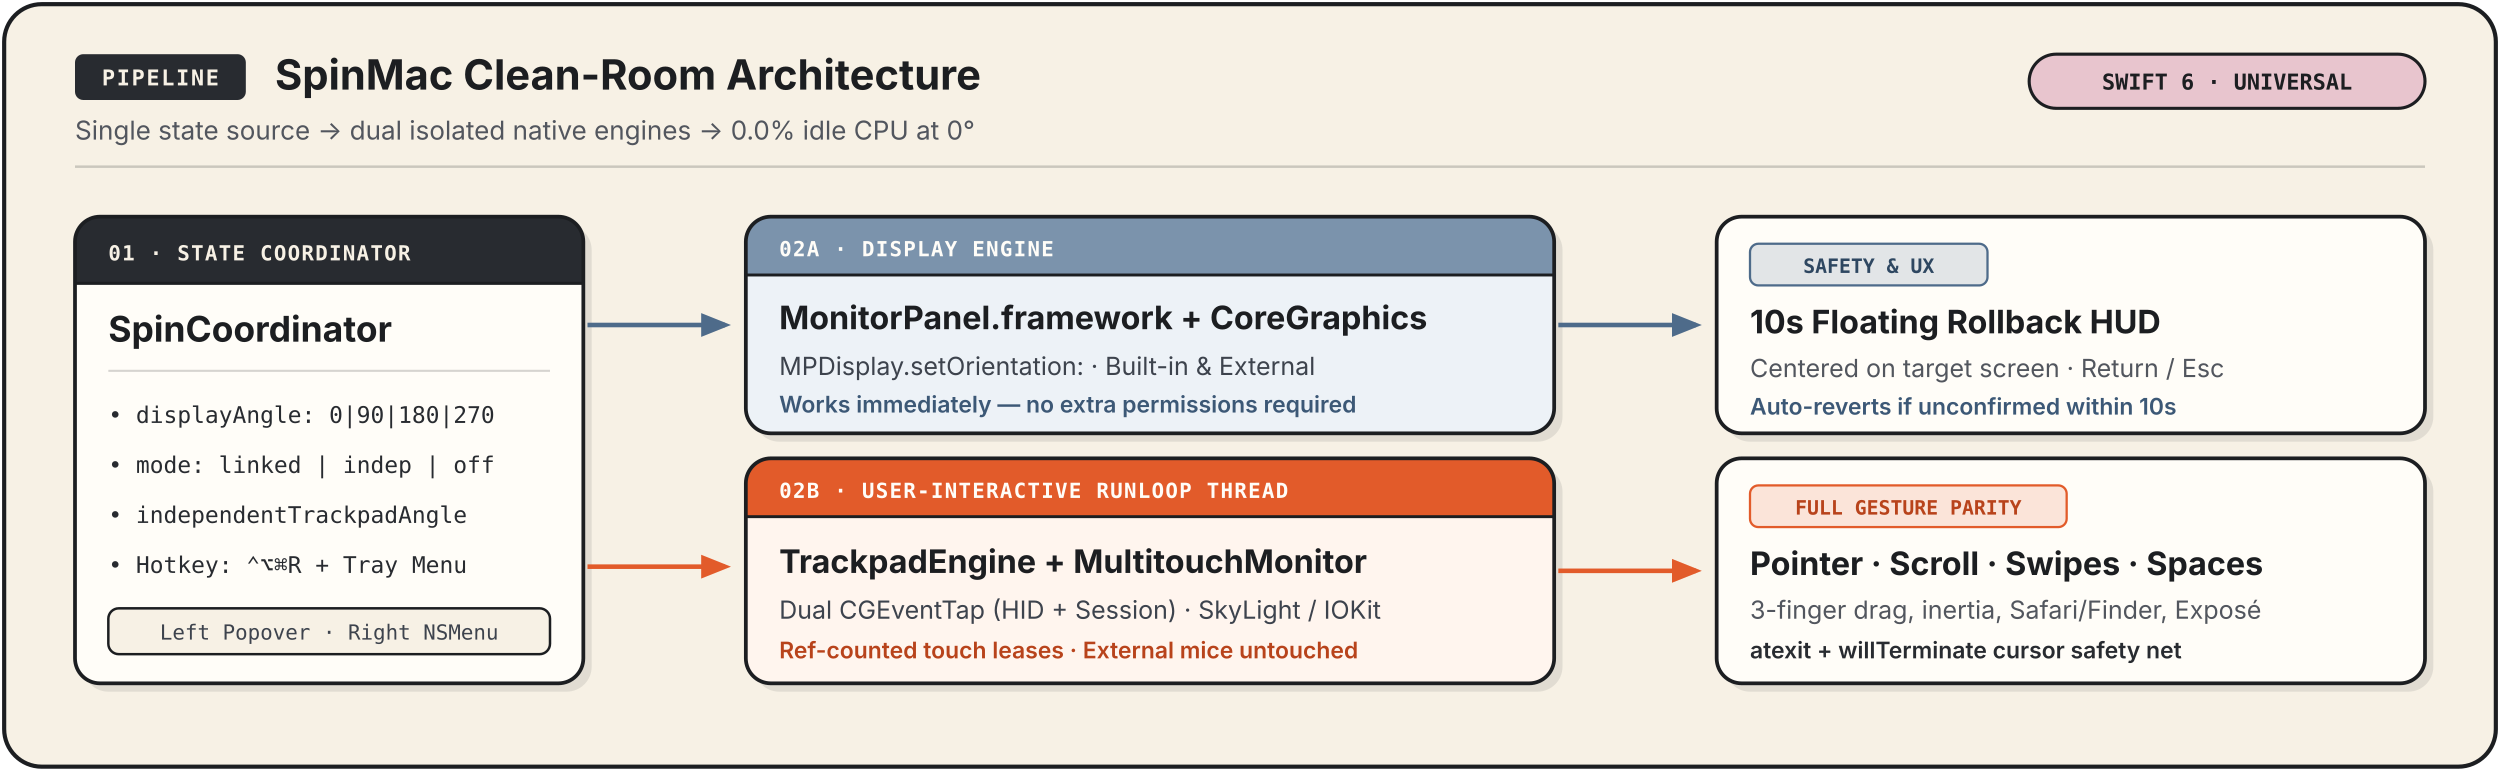
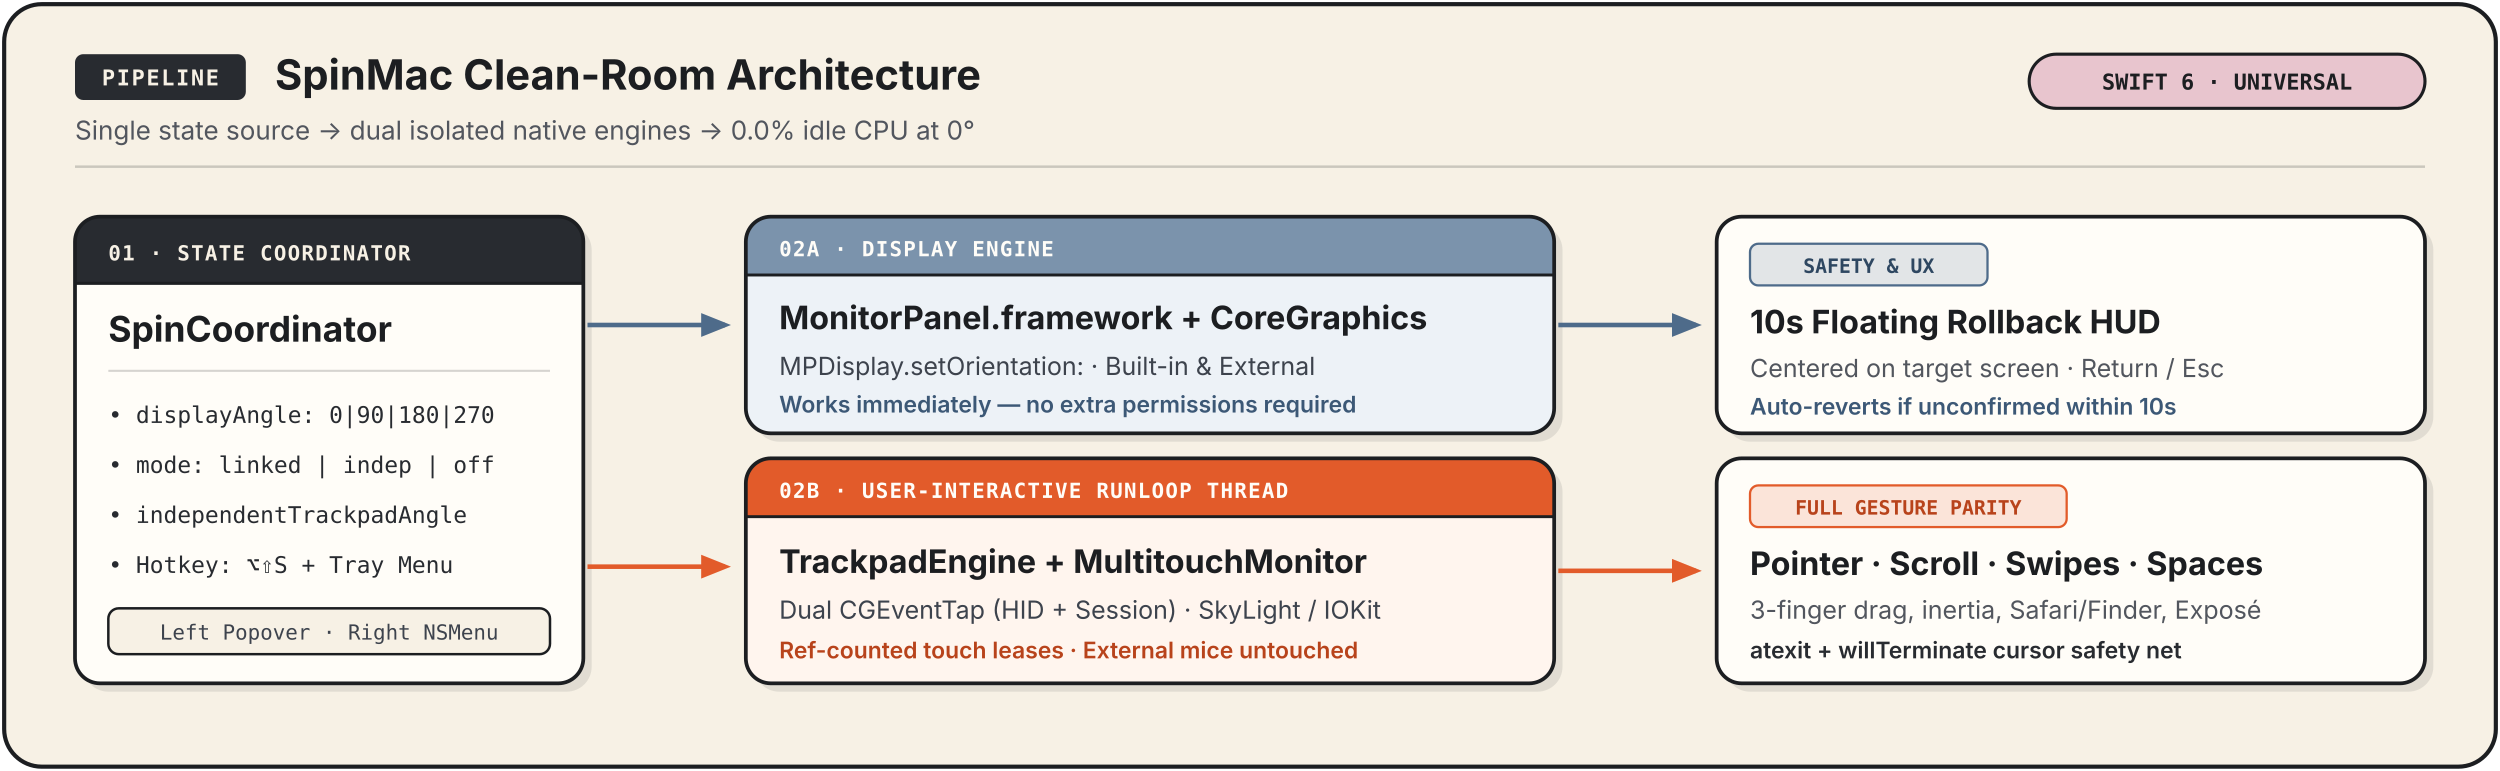
<svg xmlns="http://www.w3.org/2000/svg" viewBox="0 0 1200 370" width="1200" height="370" role="img" aria-label="SpinMac Clean-Room Pipeline Architecture">
  <defs>
    <marker id="arrowDenim" viewBox="0 0 10 10" refX="8" refY="5" markerWidth="6.5" markerHeight="6.5" orient="auto-start-reverse">
      <path d="M 0 1 L 10 5 L 0 9 z" fill="#4E6B8A" />
    </marker>
    <marker id="arrowAccent" viewBox="0 0 10 10" refX="8" refY="5" markerWidth="6.5" markerHeight="6.5" orient="auto-start-reverse">
      <path d="M 0 1 L 10 5 L 0 9 z" fill="#E25B2A" />
    </marker>
    <clipPath id="clipCard1">
      <rect width="244" height="224" rx="12" />
    </clipPath>
    <clipPath id="clipCard2A">
      <rect width="388" height="104" rx="12" />
    </clipPath>
    <clipPath id="clipCard2B">
      <rect width="388" height="108" rx="12" />
    </clipPath>
  </defs>
  <rect x="2" y="2" width="1196" height="366" rx="18" fill="#F7F1E5" stroke="#1C1E21" stroke-width="2" />
  <line x1="36" y1="80" x2="1164" y2="80" stroke="#1C1E21" stroke-width="1.2" stroke-opacity="0.20" />
  <rect x="36" y="26" width="82" height="22" rx="4" fill="#282B30" />
  <text x="77" y="41" text-anchor="middle" fill="#F7F1E5" font-family="'SF Mono', ui-monospace, monospace" font-size="10.5" font-weight="700" letter-spacing="0.8">PIPELINE</text>
  <text x="132" y="43" fill="#1C1E21" font-family="-apple-system, BlinkMacSystemFont, 'SF Pro Display', sans-serif" font-size="20" font-weight="700">SpinMac Clean-Room Architecture</text>
  <text x="36" y="67" fill="#52565E" font-family="-apple-system, BlinkMacSystemFont, 'SF Pro Text', sans-serif" font-size="12.5">Single state source → dual isolated native engines → 0.0% idle CPU at 0°</text>
  <rect x="974" y="26" width="190" height="26" rx="13" fill="#E8C5CE" stroke="#1C1E21" stroke-width="1.5" />
  <text x="1069" y="43" text-anchor="middle" fill="#1C1E21" font-family="'SF Mono', ui-monospace, monospace" font-size="10.5" font-weight="700">SWIFT 6 · UNIVERSAL</text>
  <g transform="translate(36, 104)">
    <rect x="4" y="4" width="244" height="224" rx="12" fill="#1C1E21" fill-opacity="0.10" />
    <g clip-path="url(#clipCard1)">
      <rect width="244" height="224" fill="#FFFDF8" />
      <rect width="244" height="32" fill="#282B30" />
      <line x1="0" y1="32" x2="244" y2="32" stroke="#1C1E21" stroke-width="1.5" />
    </g>
    <rect width="244" height="224" rx="12" fill="none" stroke="#1C1E21" stroke-width="1.8" />
    <text x="16" y="21" fill="#F7F1E5" font-family="'SF Mono', ui-monospace, monospace" font-size="10" font-weight="700" letter-spacing="0.6">01 · STATE COORDINATOR</text>
    <text x="16" y="60" fill="#1C1E21" font-family="-apple-system, sans-serif" font-size="17" font-weight="700">SpinCoordinator</text>
    <line x1="16" y1="74" x2="228" y2="74" stroke="#1C1E21" stroke-width="1" stroke-opacity="0.18" />
    <text x="16" y="99" fill="#282B30" font-family="'SF Mono', ui-monospace, monospace" font-size="11">• displayAngle: 0|90|180|270</text>
    <text x="16" y="123" fill="#282B30" font-family="'SF Mono', ui-monospace, monospace" font-size="11">• mode: linked | indep | off</text>
    <text x="16" y="147" fill="#282B30" font-family="'SF Mono', ui-monospace, monospace" font-size="11">• independentTrackpadAngle</text>
-     <text x="16" y="171" fill="#282B30" font-family="'SF Mono', ui-monospace, monospace" font-size="11">• Hotkey: ⌃⌥⌘R + Tray Menu</text>
+     <text x="16" y="171" fill="#282B30" font-family="'SF Mono', ui-monospace, monospace" font-size="11">• Hotkey: ⌥⇧S + Tray Menu</text>
    <rect x="16" y="188" width="212" height="22" rx="5" fill="#F7F1E5" stroke="#1C1E21" stroke-width="1.2" />
    <text x="122" y="203" text-anchor="middle" fill="#3D434D" font-family="'SF Mono', ui-monospace, monospace" font-size="10">Left Popover · Right NSMenu</text>
  </g>
  <path d="M 282 156 L 348 156" fill="none" stroke="#4E6B8A" stroke-width="2.2" marker-end="url(#arrowDenim)" />
  <path d="M 282 272 L 348 272" fill="none" stroke="#E25B2A" stroke-width="2.2" marker-end="url(#arrowAccent)" />
  <g transform="translate(358, 104)">
    <rect x="4" y="4" width="388" height="104" rx="12" fill="#1C1E21" fill-opacity="0.10" />
    <g clip-path="url(#clipCard2A)">
      <rect width="388" height="104" fill="#EDF2F7" />
      <rect width="388" height="28" fill="#7B93AC" />
      <line x1="0" y1="28" x2="388" y2="28" stroke="#1C1E21" stroke-width="1.4" />
    </g>
    <rect width="388" height="104" rx="12" fill="none" stroke="#1C1E21" stroke-width="1.8" />
    <text x="16" y="19" fill="#FFFDF8" font-family="'SF Mono', ui-monospace, monospace" font-size="10" font-weight="700" letter-spacing="0.6">02A · DISPLAY ENGINE</text>
    <text x="16" y="54" fill="#1C1E21" font-family="-apple-system, sans-serif" font-size="15.5" font-weight="700">MonitorPanel.framework + CoreGraphics</text>
    <text x="16" y="76" fill="#3D434D" font-family="-apple-system, sans-serif" font-size="12">MPDisplay.setOrientation: · Built-in &amp; External</text>
    <text x="16" y="94" fill="#3C5876" font-family="-apple-system, sans-serif" font-size="11" font-weight="600">Works immediately — no extra permissions required</text>
  </g>
  <g transform="translate(358, 220)">
    <rect x="4" y="4" width="388" height="108" rx="12" fill="#1C1E21" fill-opacity="0.10" />
    <g clip-path="url(#clipCard2B)">
      <rect width="388" height="108" fill="#FFF5EE" />
      <rect width="388" height="28" fill="#E25B2A" />
      <line x1="0" y1="28" x2="388" y2="28" stroke="#1C1E21" stroke-width="1.4" />
    </g>
    <rect width="388" height="108" rx="12" fill="none" stroke="#1C1E21" stroke-width="1.8" />
    <text x="16" y="19" fill="#FFFDF8" font-family="'SF Mono', ui-monospace, monospace" font-size="10" font-weight="700" letter-spacing="0.6">02B · USER-INTERACTIVE RUNLOOP THREAD</text>
    <text x="16" y="55" fill="#1C1E21" font-family="-apple-system, sans-serif" font-size="15.5" font-weight="700">TrackpadEngine + MultitouchMonitor</text>
    <text x="16" y="77" fill="#3D434D" font-family="-apple-system, sans-serif" font-size="12">Dual CGEventTap (HID + Session) · SkyLight / IOKit</text>
    <text x="16" y="96" fill="#B8431B" font-family="-apple-system, sans-serif" font-size="11" font-weight="600">Ref-counted touch leases · External mice untouched</text>
  </g>
  <path d="M 748 156 L 814 156" fill="none" stroke="#4E6B8A" stroke-width="2.2" marker-end="url(#arrowDenim)" />
  <path d="M 748 274 L 814 274" fill="none" stroke="#E25B2A" stroke-width="2.2" marker-end="url(#arrowAccent)" />
  <g transform="translate(824, 104)">
    <rect x="4" y="4" width="340" height="104" rx="12" fill="#1C1E21" fill-opacity="0.10" />
    <rect width="340" height="104" rx="12" fill="#FFFDF8" stroke="#1C1E21" stroke-width="1.8" />
    <rect x="16" y="13" width="114" height="20" rx="4" fill="#7B93AC" fill-opacity="0.22" stroke="#4E6B8A" stroke-width="1.1" />
    <text x="73" y="27" text-anchor="middle" fill="#2E4761" font-family="'SF Mono', ui-monospace, monospace" font-size="9.5" font-weight="700">SAFETY &amp; UX</text>
    <text x="16" y="56" fill="#1C1E21" font-family="-apple-system, sans-serif" font-size="15.5" font-weight="700">10s Floating Rollback HUD</text>
    <text x="16" y="77" fill="#52565E" font-family="-apple-system, sans-serif" font-size="12">Centered on target screen · Return / Esc</text>
    <text x="16" y="95" fill="#3C5876" font-family="-apple-system, sans-serif" font-size="11" font-weight="600">Auto-reverts if unconfirmed within 10s</text>
  </g>
  <g transform="translate(824, 220)">
    <rect x="4" y="4" width="340" height="108" rx="12" fill="#1C1E21" fill-opacity="0.10" />
    <rect width="340" height="108" rx="12" fill="#FFFDF8" stroke="#1C1E21" stroke-width="1.8" />
    <rect x="16" y="13" width="152" height="20" rx="4" fill="#E25B2A" fill-opacity="0.15" stroke="#E25B2A" stroke-width="1.1" />
    <text x="92" y="27" text-anchor="middle" fill="#B8431B" font-family="'SF Mono', ui-monospace, monospace" font-size="9.5" font-weight="700">FULL GESTURE PARITY</text>
    <text x="16" y="56" fill="#1C1E21" font-family="-apple-system, sans-serif" font-size="15.5" font-weight="700">Pointer · Scroll · Swipes · Spaces</text>
    <text x="16" y="77" fill="#52565E" font-family="-apple-system, sans-serif" font-size="12">3-finger drag, inertia, Safari/Finder, Exposé</text>
    <text x="16" y="96" fill="#282B30" font-family="-apple-system, sans-serif" font-size="11" font-weight="600">atexit + willTerminate cursor safety net</text>
  </g>
</svg>
